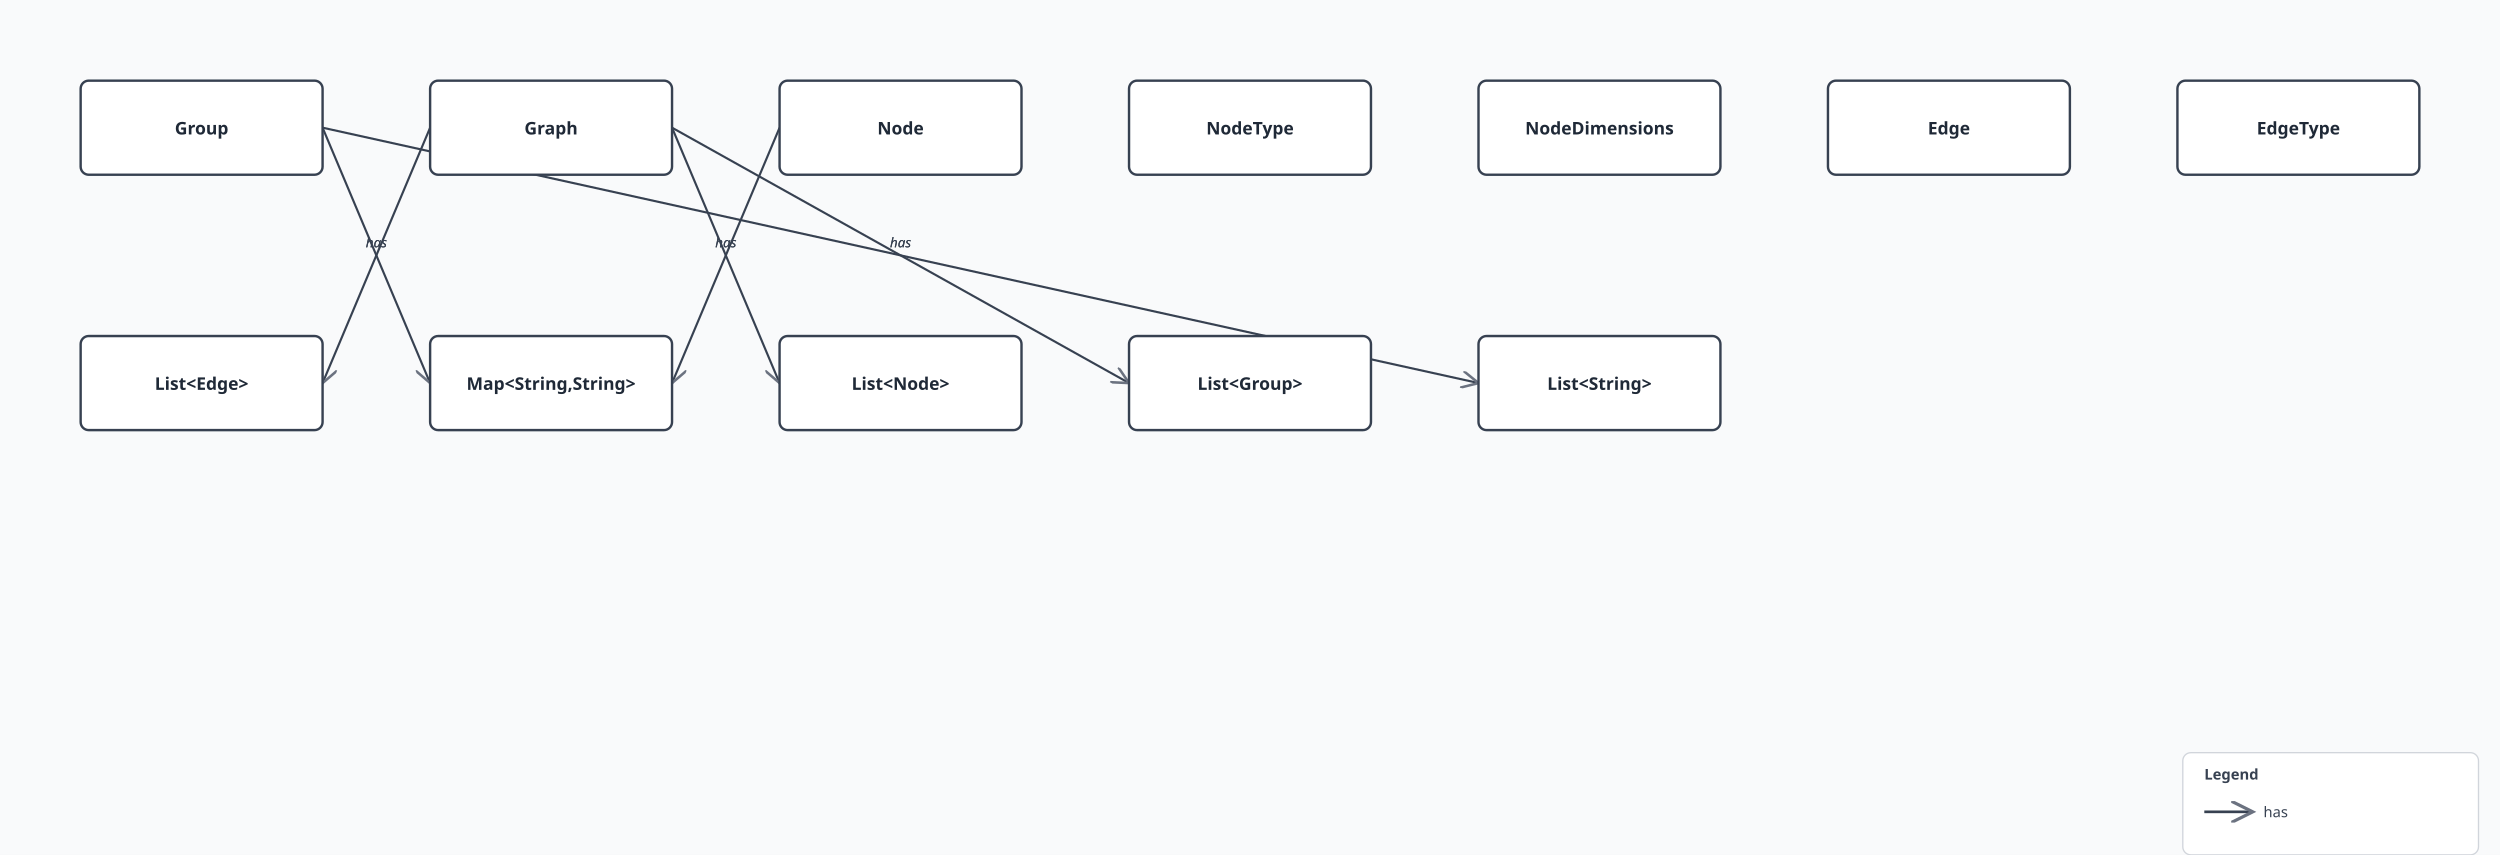
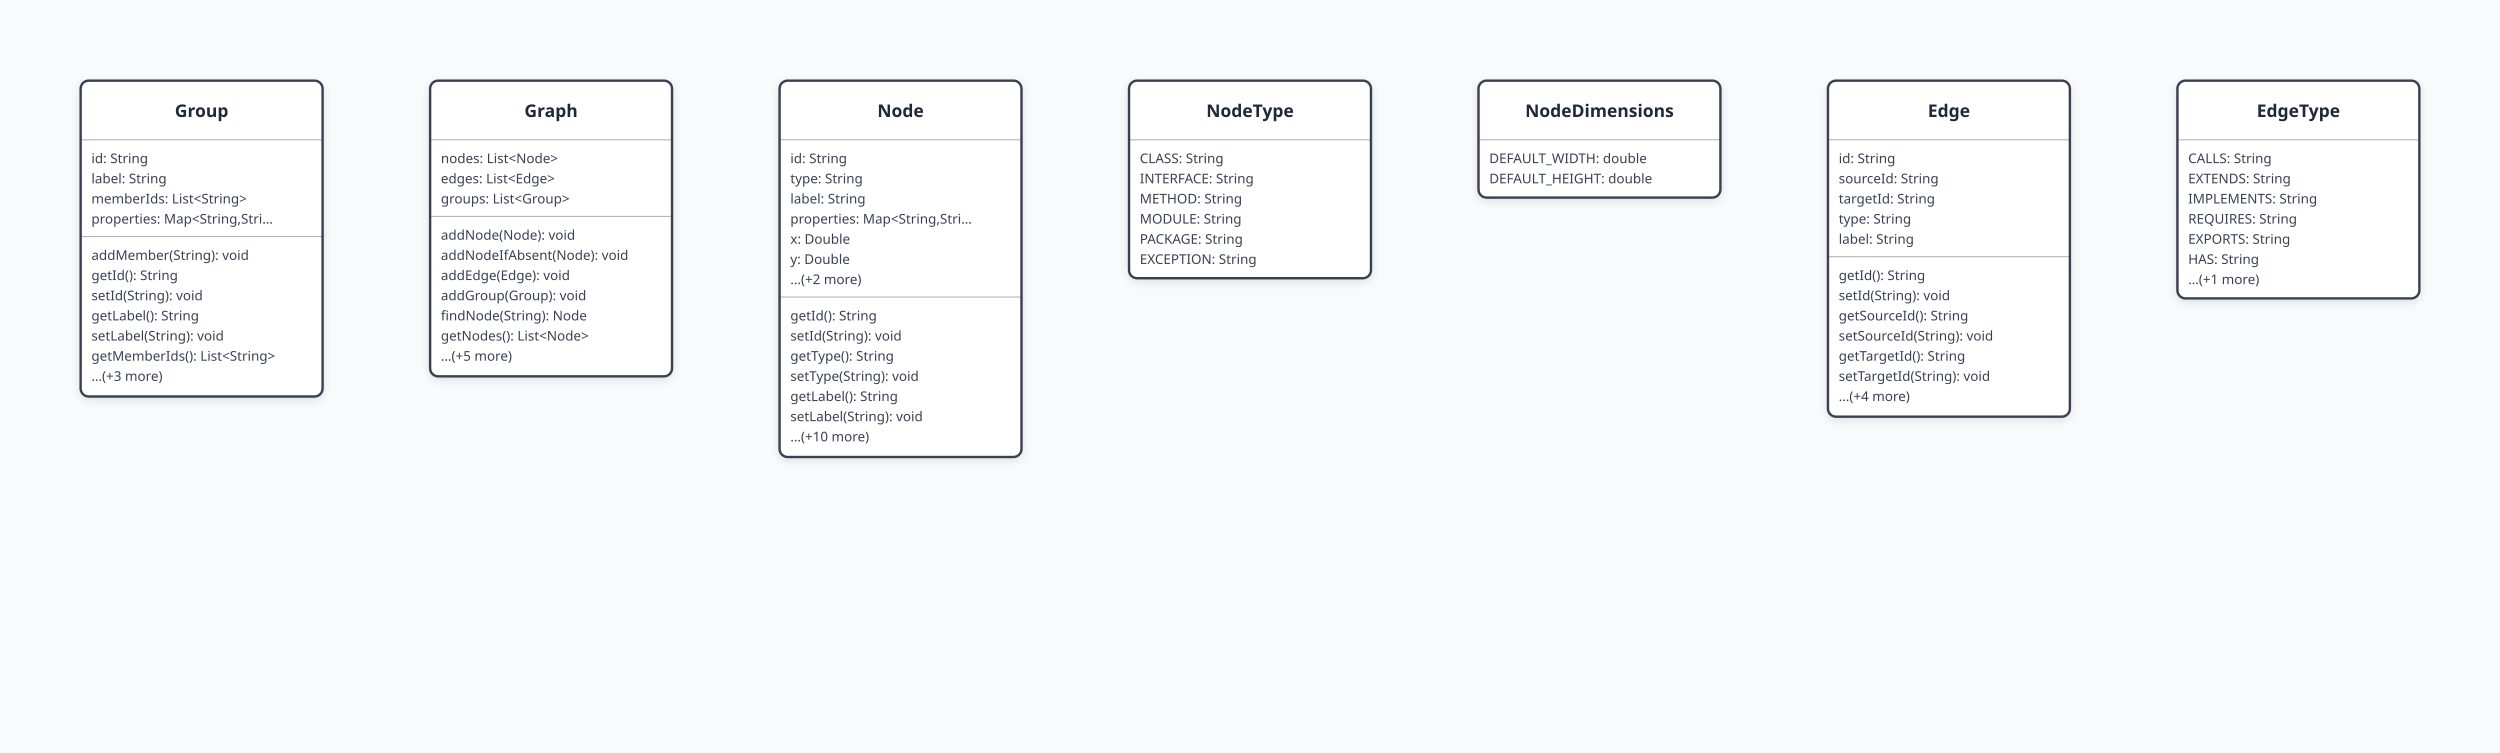
- <svg xmlns="http://www.w3.org/2000/svg" width="1860" height="636" viewBox="0 0 1860 636">
+ <svg xmlns="http://www.w3.org/2000/svg" width="1860" height="560" viewBox="0 0 1860 560">
  <defs>
    <style>
- svg { font-family: sans-serif; }
+ svg { font-family: -apple-system, BlinkMacSystemFont, 'Segoe UI', sans-serif; }
+ .node-rect { transition: filter 0.15s; }
+ .node-rect:hover { stroke-width: 2.5 !important; }
+ .edge-line { stroke-linecap: round; stroke-linejoin: round; }
+ .edge-label { paint-order: stroke; stroke: #f9fafb; stroke-width: 3; }
+ .group-rect { }
+ .node-label { pointer-events: none; }
</style>
-     <marker id="hollowTriangle" markerWidth="12" markerHeight="12" refX="10" refY="5" orient="auto">
-       <path d="M0,0 L10,5 L0,10 Z" fill="#ffffff" stroke="#374151" stroke-width="1" />
-     </marker>
-     <marker id="filledArrow" markerWidth="10" markerHeight="8" refX="8" refY="4" orient="auto">
-       <path d="M0,0 L8,4 L0,8 Z" fill="#374151" />
-     </marker>
-     <marker id="openArrow" markerWidth="10" markerHeight="8" refX="8" refY="4" orient="auto">
-       <path d="M0,0 L8,4 L0,8" fill="none" stroke="#6b7280" stroke-width="1.2" />
-     </marker>
-     <marker id="exceptionArrow" markerWidth="10" markerHeight="8" refX="8" refY="4" orient="auto">
-       <path d="M0,0 L8,4 L0,8 Z" fill="#dc2626" />
-     </marker>
+     <filter id="nodeShadow" x="-15%" y="-15%" width="130%" height="130%">
+       <feDropShadow dx="0" dy="2" stdDeviation="3" flood-color="#0000001a" />
+     </filter>
  </defs>
-   <rect width="1860" height="636" fill="#f9fafb" />
-   <line x1="500.0" y1="95.0" x2="580.0" y2="285.0" stroke="#374151" stroke-width="1.6" marker-end="url(#openArrow)" />
-   <text x="540.0" y="184.0" text-anchor="middle" font-family="sans-serif" font-size="10" fill="#374151" font-style="italic">has</text>
-   <line x1="320.0" y1="95.0" x2="240.0" y2="285.0" stroke="#374151" stroke-width="1.6" marker-end="url(#openArrow)" />
-   <text x="280.0" y="184.0" text-anchor="middle" font-family="sans-serif" font-size="10" fill="#374151" font-style="italic">has</text>
-   <line x1="500.0" y1="95.0" x2="840.0" y2="285.0" stroke="#374151" stroke-width="1.6" marker-end="url(#openArrow)" />
-   <text x="670.0" y="184.0" text-anchor="middle" font-family="sans-serif" font-size="10" fill="#374151" font-style="italic">has</text>
-   <line x1="240.0" y1="95.0" x2="1100.0" y2="285.0" stroke="#374151" stroke-width="1.6" marker-end="url(#openArrow)" />
-   <text x="670.0" y="184.0" text-anchor="middle" font-family="sans-serif" font-size="10" fill="#374151" font-style="italic">has</text>
-   <line x1="240.0" y1="95.0" x2="320.0" y2="285.0" stroke="#374151" stroke-width="1.6" marker-end="url(#openArrow)" />
-   <text x="280.0" y="184.0" text-anchor="middle" font-family="sans-serif" font-size="10" fill="#374151" font-style="italic">has</text>
-   <line x1="580.0" y1="95.0" x2="500.0" y2="285.0" stroke="#374151" stroke-width="1.6" marker-end="url(#openArrow)" />
-   <text x="540.0" y="184.0" text-anchor="middle" font-family="sans-serif" font-size="10" fill="#374151" font-style="italic">has</text>
+   <rect width="1860" height="560" fill="#f9fafb" />
  <g id="Edge">
-     <rect x="1360.0" y="60.0" width="180.0" height="70.0" rx="6" fill="#ffffff" stroke="#374151" stroke-width="1.8" />
-     <text x="1450.0" y="95.0" text-anchor="middle" dominant-baseline="central" font-family="sans-serif" font-size="13" font-weight="bold" fill="#1f2937">Edge</text>
+     <rect class="node-rect" x="1360.0" y="60.0" width="180.0" height="250.0" rx="6" fill="#ffffff" stroke="#374151" stroke-width="1.8" filter="url(#nodeShadow)" />
+     <text class="node-label" x="1450.0" y="82.0" text-anchor="middle" dominant-baseline="central" font-family="sans-serif" font-size="13" font-weight="bold" fill="#1f2937">Edge</text>
+     <line x1="1360.0" y1="104.0" x2="1540.0" y2="104.0" stroke="#374151" stroke-width="0.8" opacity="0.4" />
+     <text x="1368.0" y="117.5" font-family="sans-serif" font-size="10" fill="#374151" dominant-baseline="central">id: String</text>
+     <text x="1368.0" y="132.5" font-family="sans-serif" font-size="10" fill="#374151" dominant-baseline="central">sourceId: String</text>
+     <text x="1368.0" y="147.5" font-family="sans-serif" font-size="10" fill="#374151" dominant-baseline="central">targetId: String</text>
+     <text x="1368.0" y="162.5" font-family="sans-serif" font-size="10" fill="#374151" dominant-baseline="central">type: String</text>
+     <text x="1368.0" y="177.5" font-family="sans-serif" font-size="10" fill="#374151" dominant-baseline="central">label: String</text>
+     <line x1="1360.0" y1="191.0" x2="1540.0" y2="191.0" stroke="#374151" stroke-width="0.8" opacity="0.4" />
+     <text x="1368.0" y="204.5" font-family="sans-serif" font-size="10" fill="#374151" dominant-baseline="central">getId(): String</text>
+     <text x="1368.0" y="219.5" font-family="sans-serif" font-size="10" fill="#374151" dominant-baseline="central">setId(String): void</text>
+     <text x="1368.0" y="234.5" font-family="sans-serif" font-size="10" fill="#374151" dominant-baseline="central">getSourceId(): String</text>
+     <text x="1368.0" y="249.5" font-family="sans-serif" font-size="10" fill="#374151" dominant-baseline="central">setSourceId(String): void</text>
+     <text x="1368.0" y="264.5" font-family="sans-serif" font-size="10" fill="#374151" dominant-baseline="central">getTargetId(): String</text>
+     <text x="1368.0" y="279.5" font-family="sans-serif" font-size="10" fill="#374151" dominant-baseline="central">setTargetId(String): void</text>
+     <text x="1368.0" y="294.5" font-family="sans-serif" font-size="10" fill="#374151" dominant-baseline="central">…(+4 more)</text>
  </g>
  <g id="EdgeType">
-     <rect x="1620.0" y="60.0" width="180.0" height="70.0" rx="6" fill="#ffffff" stroke="#374151" stroke-width="1.8" />
-     <text x="1710.0" y="95.0" text-anchor="middle" dominant-baseline="central" font-family="sans-serif" font-size="13" font-weight="bold" fill="#1f2937">EdgeType</text>
+     <rect class="node-rect" x="1620.0" y="60.0" width="180.0" height="162.0" rx="6" fill="#ffffff" stroke="#374151" stroke-width="1.8" filter="url(#nodeShadow)" />
+     <text class="node-label" x="1710.0" y="82.0" text-anchor="middle" dominant-baseline="central" font-family="sans-serif" font-size="13" font-weight="bold" fill="#1f2937">EdgeType</text>
+     <line x1="1620.0" y1="104.0" x2="1800.0" y2="104.0" stroke="#374151" stroke-width="0.8" opacity="0.4" />
+     <text x="1628.0" y="117.5" font-family="sans-serif" font-size="10" fill="#374151" dominant-baseline="central">CALLS: String</text>
+     <text x="1628.0" y="132.5" font-family="sans-serif" font-size="10" fill="#374151" dominant-baseline="central">EXTENDS: String</text>
+     <text x="1628.0" y="147.5" font-family="sans-serif" font-size="10" fill="#374151" dominant-baseline="central">IMPLEMENTS: String</text>
+     <text x="1628.0" y="162.5" font-family="sans-serif" font-size="10" fill="#374151" dominant-baseline="central">REQUIRES: String</text>
+     <text x="1628.0" y="177.5" font-family="sans-serif" font-size="10" fill="#374151" dominant-baseline="central">EXPORTS: String</text>
+     <text x="1628.0" y="192.5" font-family="sans-serif" font-size="10" fill="#374151" dominant-baseline="central">HAS: String</text>
+     <text x="1628.0" y="207.5" font-family="sans-serif" font-size="10" fill="#374151" dominant-baseline="central">…(+1 more)</text>
  </g>
  <g id="Graph">
-     <rect x="320.0" y="60.0" width="180.0" height="70.0" rx="6" fill="#ffffff" stroke="#374151" stroke-width="1.8" />
-     <text x="410.0" y="95.0" text-anchor="middle" dominant-baseline="central" font-family="sans-serif" font-size="13" font-weight="bold" fill="#1f2937">Graph</text>
-   </g>
-   <g id="List&lt;Node&gt;">
-     <rect x="580.0" y="250.0" width="180.0" height="70.0" rx="6" fill="#ffffff" stroke="#374151" stroke-width="1.8" />
-     <text x="670.0" y="285.0" text-anchor="middle" dominant-baseline="central" font-family="sans-serif" font-size="13" font-weight="bold" fill="#1f2937">List&lt;Node&gt;</text>
-   </g>
-   <g id="List&lt;Edge&gt;">
-     <rect x="60.0" y="250.0" width="180.0" height="70.0" rx="6" fill="#ffffff" stroke="#374151" stroke-width="1.8" />
-     <text x="150.0" y="285.0" text-anchor="middle" dominant-baseline="central" font-family="sans-serif" font-size="13" font-weight="bold" fill="#1f2937">List&lt;Edge&gt;</text>
-   </g>
-   <g id="List&lt;Group&gt;">
-     <rect x="840.0" y="250.0" width="180.0" height="70.0" rx="6" fill="#ffffff" stroke="#374151" stroke-width="1.8" />
-     <text x="930.0" y="285.0" text-anchor="middle" dominant-baseline="central" font-family="sans-serif" font-size="13" font-weight="bold" fill="#1f2937">List&lt;Group&gt;</text>
+     <rect class="node-rect" x="320.0" y="60.0" width="180.0" height="220.0" rx="6" fill="#ffffff" stroke="#374151" stroke-width="1.8" filter="url(#nodeShadow)" />
+     <text class="node-label" x="410.0" y="82.0" text-anchor="middle" dominant-baseline="central" font-family="sans-serif" font-size="13" font-weight="bold" fill="#1f2937">Graph</text>
+     <line x1="320.0" y1="104.0" x2="500.0" y2="104.0" stroke="#374151" stroke-width="0.8" opacity="0.4" />
+     <text x="328.0" y="117.5" font-family="sans-serif" font-size="10" fill="#374151" dominant-baseline="central">nodes: List&lt;Node&gt;</text>
+     <text x="328.0" y="132.5" font-family="sans-serif" font-size="10" fill="#374151" dominant-baseline="central">edges: List&lt;Edge&gt;</text>
+     <text x="328.0" y="147.5" font-family="sans-serif" font-size="10" fill="#374151" dominant-baseline="central">groups: List&lt;Group&gt;</text>
+     <line x1="320.0" y1="161.0" x2="500.0" y2="161.0" stroke="#374151" stroke-width="0.8" opacity="0.4" />
+     <text x="328.0" y="174.5" font-family="sans-serif" font-size="10" fill="#374151" dominant-baseline="central">addNode(Node): void</text>
+     <text x="328.0" y="189.5" font-family="sans-serif" font-size="10" fill="#374151" dominant-baseline="central">addNodeIfAbsent(Node): void</text>
+     <text x="328.0" y="204.5" font-family="sans-serif" font-size="10" fill="#374151" dominant-baseline="central">addEdge(Edge): void</text>
+     <text x="328.0" y="219.5" font-family="sans-serif" font-size="10" fill="#374151" dominant-baseline="central">addGroup(Group): void</text>
+     <text x="328.0" y="234.5" font-family="sans-serif" font-size="10" fill="#374151" dominant-baseline="central">findNode(String): Node</text>
+     <text x="328.0" y="249.5" font-family="sans-serif" font-size="10" fill="#374151" dominant-baseline="central">getNodes(): List&lt;Node&gt;</text>
+     <text x="328.0" y="264.5" font-family="sans-serif" font-size="10" fill="#374151" dominant-baseline="central">…(+5 more)</text>
  </g>
  <g id="Group">
-     <rect x="60.0" y="60.0" width="180.0" height="70.0" rx="6" fill="#ffffff" stroke="#374151" stroke-width="1.8" />
-     <text x="150.0" y="95.0" text-anchor="middle" dominant-baseline="central" font-family="sans-serif" font-size="13" font-weight="bold" fill="#1f2937">Group</text>
-   </g>
-   <g id="List&lt;String&gt;">
-     <rect x="1100.0" y="250.0" width="180.0" height="70.0" rx="6" fill="#ffffff" stroke="#374151" stroke-width="1.8" />
-     <text x="1190.0" y="285.0" text-anchor="middle" dominant-baseline="central" font-family="sans-serif" font-size="13" font-weight="bold" fill="#1f2937">List&lt;String&gt;</text>
-   </g>
-   <g id="Map&lt;String,String&gt;">
-     <rect x="320.0" y="250.0" width="180.0" height="70.0" rx="6" fill="#ffffff" stroke="#374151" stroke-width="1.8" />
-     <text x="410.0" y="285.0" text-anchor="middle" dominant-baseline="central" font-family="sans-serif" font-size="13" font-weight="bold" fill="#1f2937">Map&lt;String,String&gt;</text>
+     <rect class="node-rect" x="60.0" y="60.0" width="180.0" height="235.0" rx="6" fill="#ffffff" stroke="#374151" stroke-width="1.8" filter="url(#nodeShadow)" />
+     <text class="node-label" x="150.0" y="82.0" text-anchor="middle" dominant-baseline="central" font-family="sans-serif" font-size="13" font-weight="bold" fill="#1f2937">Group</text>
+     <line x1="60.0" y1="104.0" x2="240.0" y2="104.0" stroke="#374151" stroke-width="0.8" opacity="0.4" />
+     <text x="68.0" y="117.5" font-family="sans-serif" font-size="10" fill="#374151" dominant-baseline="central">id: String</text>
+     <text x="68.0" y="132.5" font-family="sans-serif" font-size="10" fill="#374151" dominant-baseline="central">label: String</text>
+     <text x="68.0" y="147.5" font-family="sans-serif" font-size="10" fill="#374151" dominant-baseline="central">memberIds: List&lt;String&gt;</text>
+     <text x="68.0" y="162.5" font-family="sans-serif" font-size="10" fill="#374151" dominant-baseline="central">properties: Map&lt;String,Stri…</text>
+     <line x1="60.0" y1="176.0" x2="240.0" y2="176.0" stroke="#374151" stroke-width="0.8" opacity="0.4" />
+     <text x="68.0" y="189.5" font-family="sans-serif" font-size="10" fill="#374151" dominant-baseline="central">addMember(String): void</text>
+     <text x="68.0" y="204.5" font-family="sans-serif" font-size="10" fill="#374151" dominant-baseline="central">getId(): String</text>
+     <text x="68.0" y="219.5" font-family="sans-serif" font-size="10" fill="#374151" dominant-baseline="central">setId(String): void</text>
+     <text x="68.0" y="234.5" font-family="sans-serif" font-size="10" fill="#374151" dominant-baseline="central">getLabel(): String</text>
+     <text x="68.0" y="249.5" font-family="sans-serif" font-size="10" fill="#374151" dominant-baseline="central">setLabel(String): void</text>
+     <text x="68.0" y="264.5" font-family="sans-serif" font-size="10" fill="#374151" dominant-baseline="central">getMemberIds(): List&lt;String&gt;</text>
+     <text x="68.0" y="279.5" font-family="sans-serif" font-size="10" fill="#374151" dominant-baseline="central">…(+3 more)</text>
  </g>
  <g id="Node">
-     <rect x="580.0" y="60.0" width="180.0" height="70.0" rx="6" fill="#ffffff" stroke="#374151" stroke-width="1.8" />
-     <text x="670.0" y="95.0" text-anchor="middle" dominant-baseline="central" font-family="sans-serif" font-size="13" font-weight="bold" fill="#1f2937">Node</text>
+     <rect class="node-rect" x="580.0" y="60.0" width="180.0" height="280.0" rx="6" fill="#ffffff" stroke="#374151" stroke-width="1.8" filter="url(#nodeShadow)" />
+     <text class="node-label" x="670.0" y="82.0" text-anchor="middle" dominant-baseline="central" font-family="sans-serif" font-size="13" font-weight="bold" fill="#1f2937">Node</text>
+     <line x1="580.0" y1="104.0" x2="760.0" y2="104.0" stroke="#374151" stroke-width="0.8" opacity="0.4" />
+     <text x="588.0" y="117.5" font-family="sans-serif" font-size="10" fill="#374151" dominant-baseline="central">id: String</text>
+     <text x="588.0" y="132.5" font-family="sans-serif" font-size="10" fill="#374151" dominant-baseline="central">type: String</text>
+     <text x="588.0" y="147.5" font-family="sans-serif" font-size="10" fill="#374151" dominant-baseline="central">label: String</text>
+     <text x="588.0" y="162.5" font-family="sans-serif" font-size="10" fill="#374151" dominant-baseline="central">properties: Map&lt;String,Stri…</text>
+     <text x="588.0" y="177.5" font-family="sans-serif" font-size="10" fill="#374151" dominant-baseline="central">x: Double</text>
+     <text x="588.0" y="192.5" font-family="sans-serif" font-size="10" fill="#374151" dominant-baseline="central">y: Double</text>
+     <text x="588.0" y="207.5" font-family="sans-serif" font-size="10" fill="#374151" dominant-baseline="central">…(+2 more)</text>
+     <line x1="580.0" y1="221.0" x2="760.0" y2="221.0" stroke="#374151" stroke-width="0.8" opacity="0.4" />
+     <text x="588.0" y="234.5" font-family="sans-serif" font-size="10" fill="#374151" dominant-baseline="central">getId(): String</text>
+     <text x="588.0" y="249.5" font-family="sans-serif" font-size="10" fill="#374151" dominant-baseline="central">setId(String): void</text>
+     <text x="588.0" y="264.5" font-family="sans-serif" font-size="10" fill="#374151" dominant-baseline="central">getType(): String</text>
+     <text x="588.0" y="279.5" font-family="sans-serif" font-size="10" fill="#374151" dominant-baseline="central">setType(String): void</text>
+     <text x="588.0" y="294.5" font-family="sans-serif" font-size="10" fill="#374151" dominant-baseline="central">getLabel(): String</text>
+     <text x="588.0" y="309.5" font-family="sans-serif" font-size="10" fill="#374151" dominant-baseline="central">setLabel(String): void</text>
+     <text x="588.0" y="324.5" font-family="sans-serif" font-size="10" fill="#374151" dominant-baseline="central">…(+10 more)</text>
  </g>
  <g id="NodeDimensions">
-     <rect x="1100.0" y="60.0" width="180.0" height="70.0" rx="6" fill="#ffffff" stroke="#374151" stroke-width="1.8" />
-     <text x="1190.0" y="95.0" text-anchor="middle" dominant-baseline="central" font-family="sans-serif" font-size="13" font-weight="bold" fill="#1f2937">NodeDimensions</text>
+     <rect class="node-rect" x="1100.0" y="60.0" width="180.0" height="87.0" rx="6" fill="#ffffff" stroke="#374151" stroke-width="1.8" filter="url(#nodeShadow)" />
+     <text class="node-label" x="1190.0" y="82.0" text-anchor="middle" dominant-baseline="central" font-family="sans-serif" font-size="13" font-weight="bold" fill="#1f2937">NodeDimensions</text>
+     <line x1="1100.0" y1="104.0" x2="1280.0" y2="104.0" stroke="#374151" stroke-width="0.8" opacity="0.4" />
+     <text x="1108.0" y="117.5" font-family="sans-serif" font-size="10" fill="#374151" dominant-baseline="central">DEFAULT_WIDTH: double</text>
+     <text x="1108.0" y="132.5" font-family="sans-serif" font-size="10" fill="#374151" dominant-baseline="central">DEFAULT_HEIGHT: double</text>
  </g>
  <g id="NodeType">
-     <rect x="840.0" y="60.0" width="180.0" height="70.0" rx="6" fill="#ffffff" stroke="#374151" stroke-width="1.8" />
-     <text x="930.0" y="95.0" text-anchor="middle" dominant-baseline="central" font-family="sans-serif" font-size="13" font-weight="bold" fill="#1f2937">NodeType</text>
+     <rect class="node-rect" x="840.0" y="60.0" width="180.0" height="147.0" rx="6" fill="#ffffff" stroke="#374151" stroke-width="1.8" filter="url(#nodeShadow)" />
+     <text class="node-label" x="930.0" y="82.0" text-anchor="middle" dominant-baseline="central" font-family="sans-serif" font-size="13" font-weight="bold" fill="#1f2937">NodeType</text>
+     <line x1="840.0" y1="104.0" x2="1020.0" y2="104.0" stroke="#374151" stroke-width="0.8" opacity="0.4" />
+     <text x="848.0" y="117.5" font-family="sans-serif" font-size="10" fill="#374151" dominant-baseline="central">CLASS: String</text>
+     <text x="848.0" y="132.5" font-family="sans-serif" font-size="10" fill="#374151" dominant-baseline="central">INTERFACE: String</text>
+     <text x="848.0" y="147.5" font-family="sans-serif" font-size="10" fill="#374151" dominant-baseline="central">METHOD: String</text>
+     <text x="848.0" y="162.5" font-family="sans-serif" font-size="10" fill="#374151" dominant-baseline="central">MODULE: String</text>
+     <text x="848.0" y="177.5" font-family="sans-serif" font-size="10" fill="#374151" dominant-baseline="central">PACKAGE: String</text>
+     <text x="848.0" y="192.5" font-family="sans-serif" font-size="10" fill="#374151" dominant-baseline="central">EXCEPTION: String</text>
  </g>
-   <rect x="1624.0" y="560.0" width="220.0" height="76.0" rx="6" fill="#ffffff" stroke="#d1d5db" stroke-width="1" />
-   <text x="1640.0" y="580.0" font-family="sans-serif" font-size="11" font-weight="bold" fill="#374151">Legend</text>
-   <line x1="1640.0" y1="604.0" x2="1676.0" y2="604.0" stroke="#374151" stroke-width="2" marker-end="url(#openArrow)" />
-   <text x="1684.0" y="608.0" font-family="sans-serif" font-size="11" fill="#374151">has</text>
</svg>
